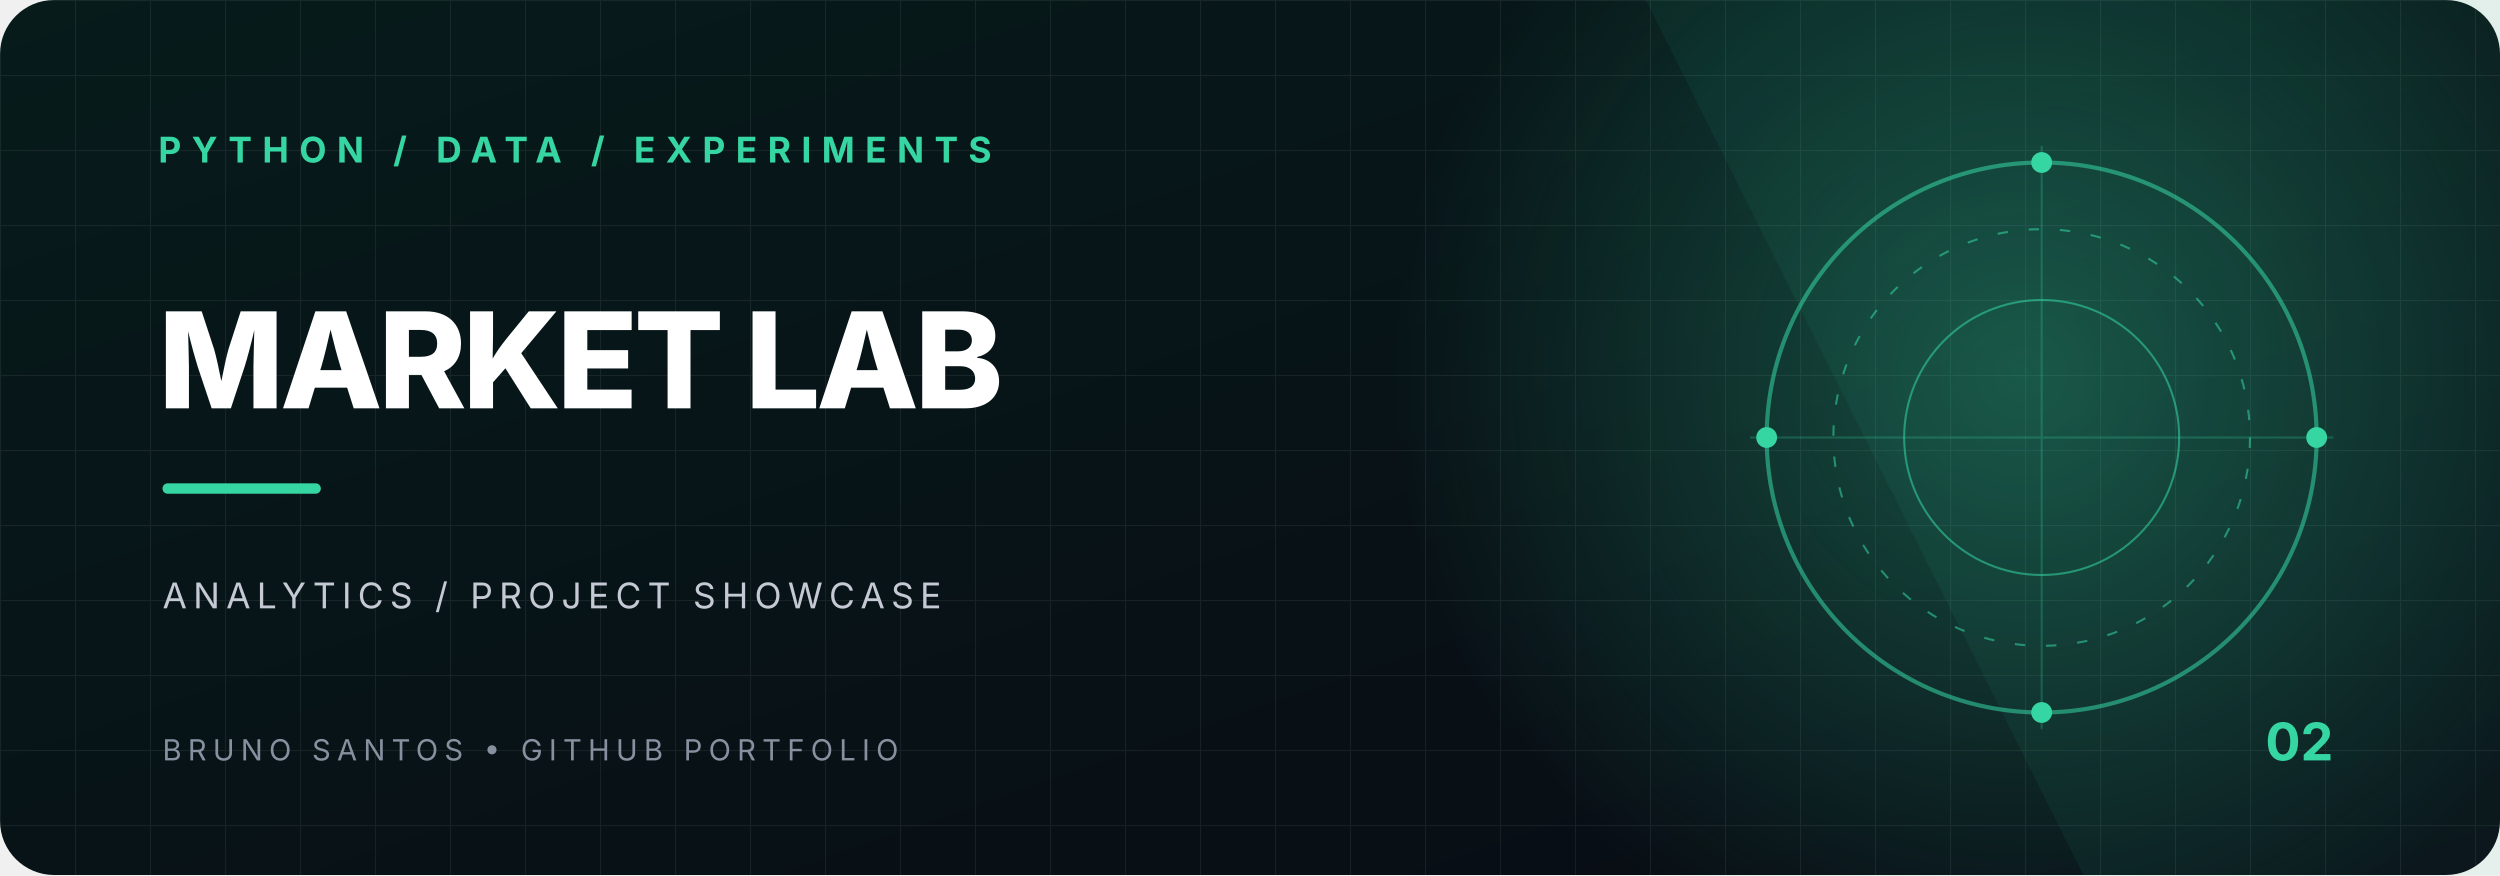
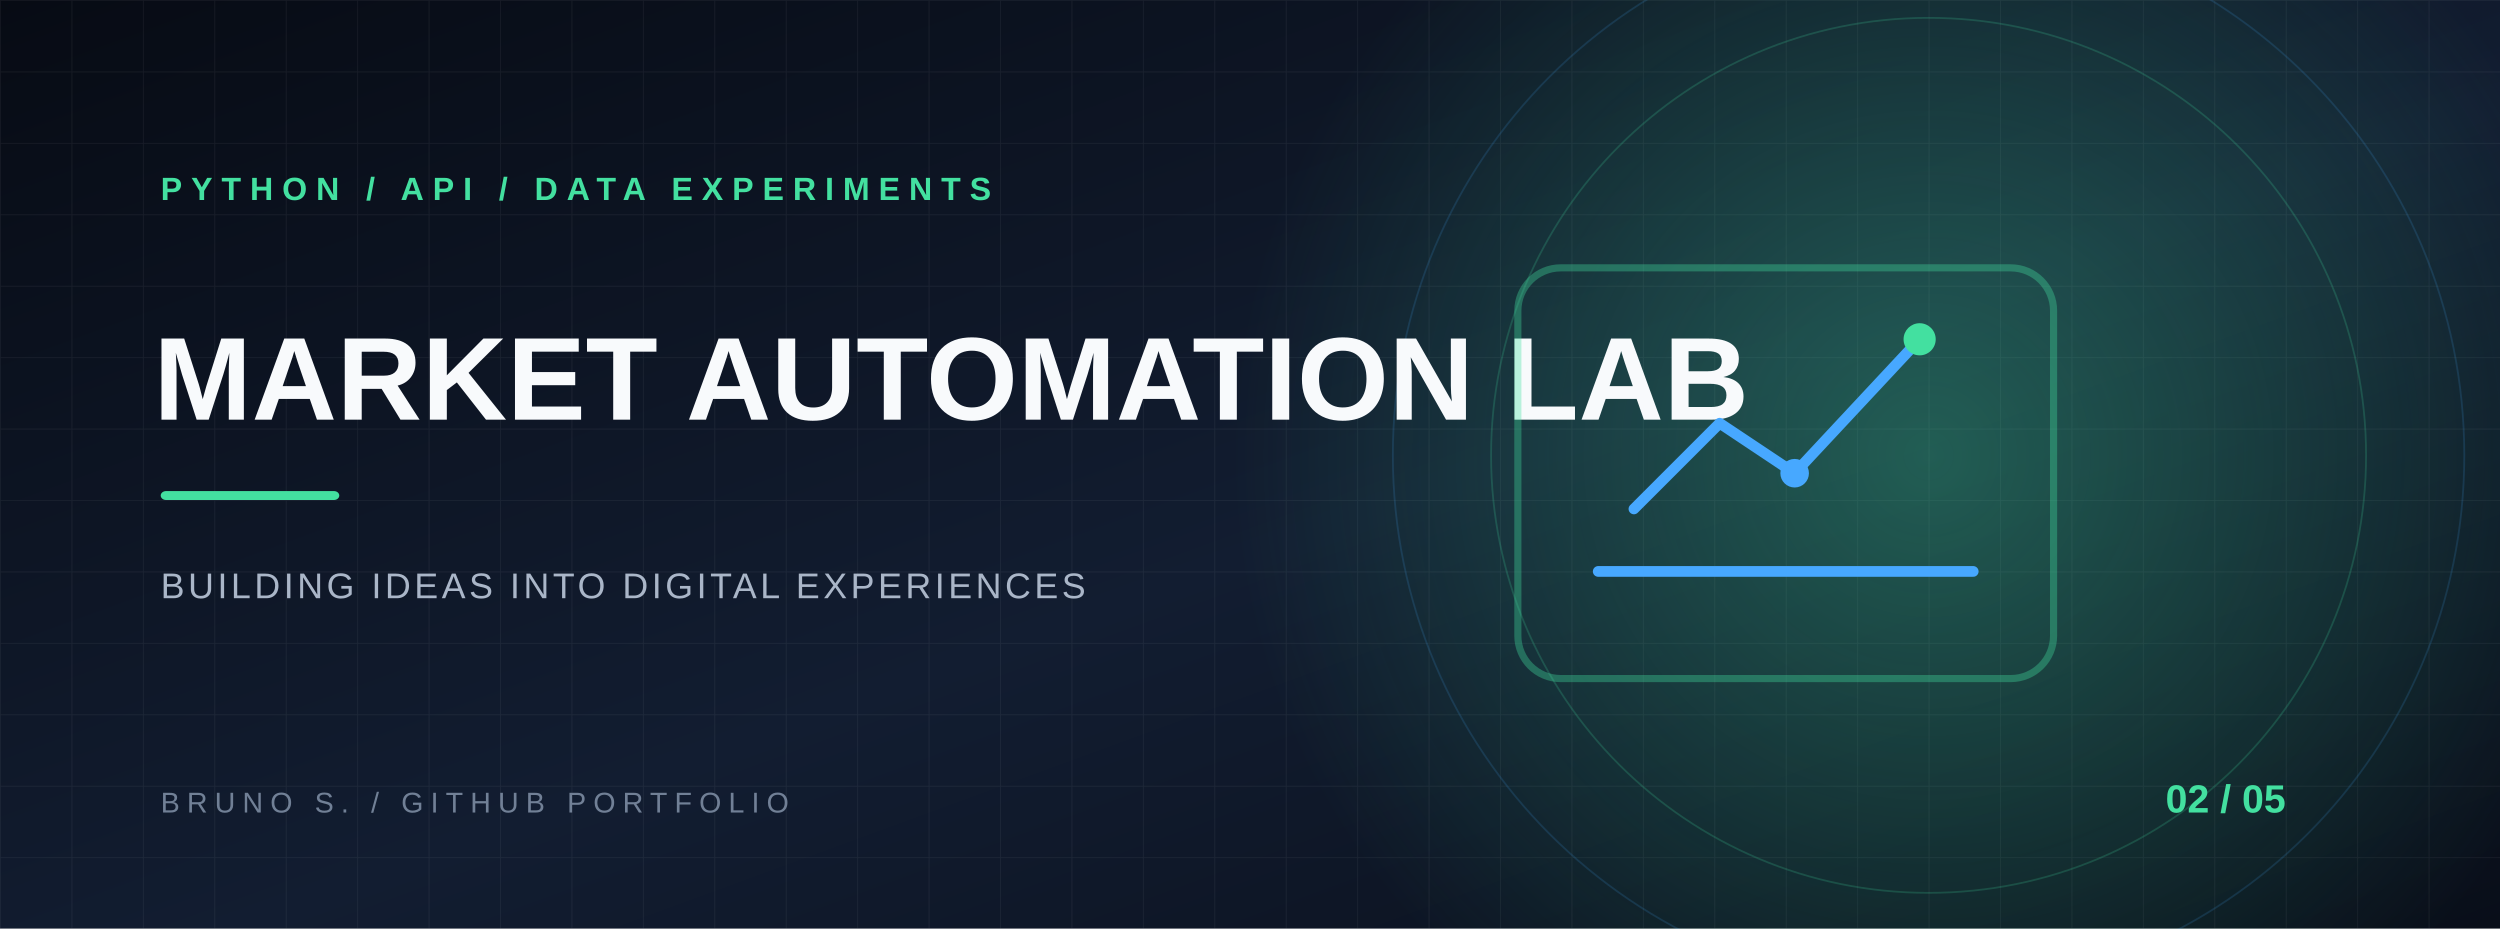
- <svg xmlns="http://www.w3.org/2000/svg" width="1200" height="420" viewBox="0 0 1200 420" role="img" aria-label="MARKET LAB">
+ <svg xmlns="http://www.w3.org/2000/svg" width="1400" height="520" viewBox="0 0 1400 520">
  <defs>
-     <linearGradient id="g" x1="0" y1="0" x2="1" y2="1">
-       <stop offset="0" stop-color="#071b1b" />
-       <stop offset="1" stop-color="#080b13" />
+     <linearGradient id="bg" x1="0" y1="0" x2="1" y2="1">
+       <stop stop-color="#070b14" />
+       <stop offset=".55" stop-color="#121d31" />
+       <stop offset="1" stop-color="#090e19" />
    </linearGradient>
    <radialGradient id="glow">
-       <stop offset="0" stop-color="#36d6a3" stop-opacity=".32" />
-       <stop offset="1" stop-color="#36d6a3" stop-opacity="0" />
+       <stop stop-color="#43e0a0" stop-opacity=".34" />
+       <stop offset="1" stop-color="#43e0a0" stop-opacity="0" />
    </radialGradient>
-     <pattern id="grid" width="36" height="36" patternUnits="userSpaceOnUse">
-       <path d="M36 0H0V36" fill="none" stroke="#fff" stroke-opacity=".07" />
+     <pattern id="grid" width="40" height="40" patternUnits="userSpaceOnUse">
+       <path d="M40 0H0V40" fill="none" stroke="#fff" stroke-opacity=".055" />
    </pattern>
  </defs>
-   <rect width="1200" height="420" rx="26" fill="url(#g)" />
-   <rect width="1200" height="420" rx="26" fill="url(#grid)" />
-   <circle cx="970" cy="180" r="300" fill="url(#glow)" />
-   <path d="M790 0H1200V420H1000Z" fill="#36d6a3" opacity=".06" />
-   <g fill="none" stroke="#36d6a3" stroke-opacity=".55">
-     <circle cx="980" cy="210" r="132" stroke-width="2" />
-     <circle cx="980" cy="210" r="100" stroke-width="1" stroke-dasharray="5 10" />
-     <circle cx="980" cy="210" r="66" />
-     <path d="M840 210H1120M980 70V350" stroke-opacity=".25" />
-   </g>
-   <g fill="#36d6a3">
-     <circle cx="980" cy="78" r="5" />
-     <circle cx="1112" cy="210" r="5" />
-     <circle cx="980" cy="342" r="5" />
-     <circle cx="848" cy="210" r="5" />
-   </g>
-   <g font-family="Inter,Segoe UI,Arial,sans-serif">
-     <text x="76" y="78" fill="#36d6a3" font-size="17" font-weight="700" letter-spacing="5">PYTHON / DATA / EXPERIMENTS</text>
-     <text x="76" y="196" fill="#fff" font-size="64" font-weight="800" letter-spacing="-2">MARKET LAB</text>
-     <rect x="78" y="232" width="76" height="5" rx="2.5" fill="#36d6a3" />
-     <text x="78" y="292" fill="#c5c9d4" font-size="17" letter-spacing="3">ANALYTICS / PROJECT SHOWCASE</text>
-     <text x="1120" y="365" fill="#36d6a3" font-size="25" font-weight="700" text-anchor="end">02</text>
-     <text x="78" y="365" fill="#87909f" font-size="14" letter-spacing="3">BRUNO SANTOS • GITHUB PORTFOLIO</text>
+   <rect width="1400" height="520" fill="url(#bg)" />
+   <rect width="1400" height="520" fill="url(#grid)" />
+   <circle cx="1080" cy="255" r="390" fill="url(#glow)" />
+   <circle cx="1080" cy="255" r="245" fill="none" stroke="#43e0a0" stroke-opacity=".2" />
+   <circle cx="1080" cy="255" r="300" fill="none" stroke="#47a8ff" stroke-opacity=".15" />
+   <text x="90" y="112" fill="#43e0a0" font-family="Arial,sans-serif" font-size="18" font-weight="700" letter-spacing="5">PYTHON / API / DATA EXPERIMENTS</text>
+   <text x="86" y="235" fill="#f8fafc" font-family="Arial,sans-serif" font-size="66" font-weight="800">MARKET AUTOMATION LAB</text>
+   <rect x="90" y="275" width="100" height="5" rx="3" fill="#43e0a0" />
+   <text x="90" y="335" fill="#aab6c8" font-family="Arial,sans-serif" font-size="20" letter-spacing="2">BUILDING IDEAS INTO DIGITAL EXPERIENCES</text>
+   <text x="90" y="455" fill="#718096" font-family="Arial,sans-serif" font-size="16" letter-spacing="4">BRUNO S. / GITHUB PORTFOLIO</text>
+   <text x="1280" y="455" text-anchor="end" fill="#43e0a0" font-family="Arial,sans-serif" font-size="22" font-weight="700">02 / 05</text>
+   <g transform="translate(850 150)" stroke="#43e0a0" stroke-width="4" fill="none" stroke-linecap="round" stroke-linejoin="round">
+     <rect x="0" y="0" width="300" height="230" rx="24" stroke-opacity=".35" />
+     <path d="M45 170h210M65 135l48-48 42 28 70-75" stroke="#47a8ff" stroke-width="6" />
+     <circle cx="225" cy="40" r="9" fill="#43e0a0" stroke="none" />
+     <circle cx="155" cy="115" r="8" fill="#47a8ff" stroke="none" />
  </g>
</svg>
